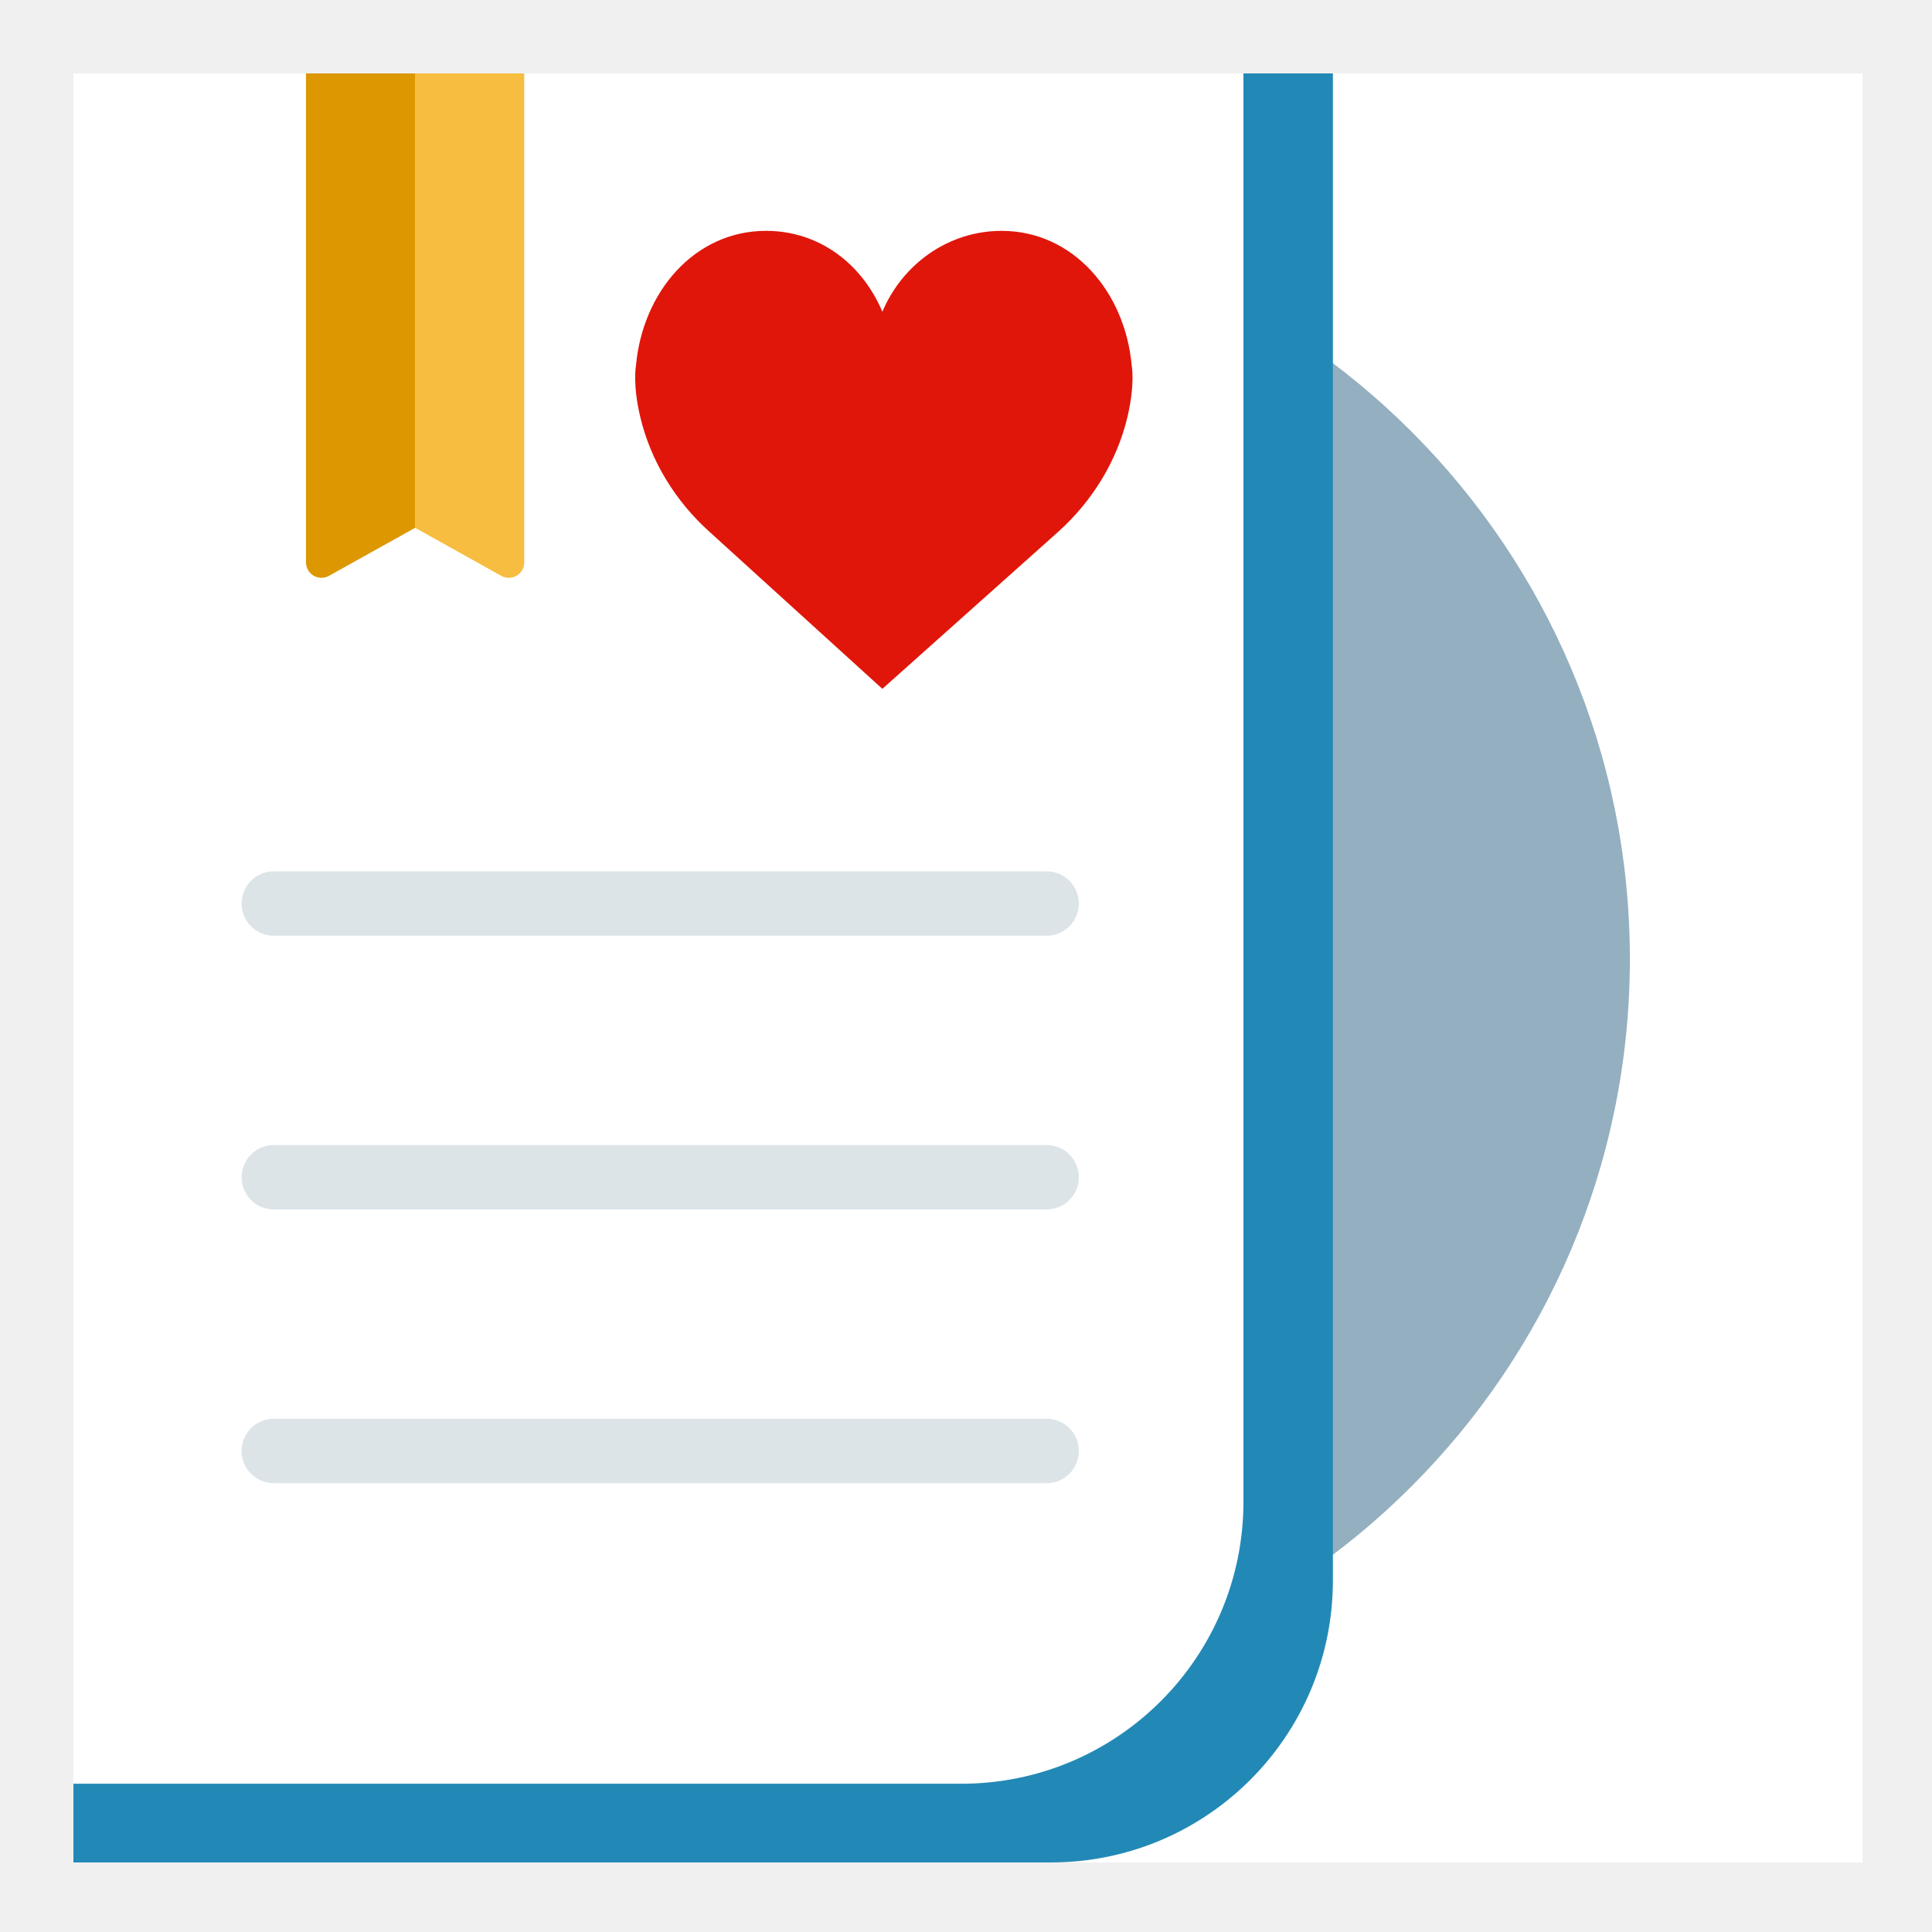
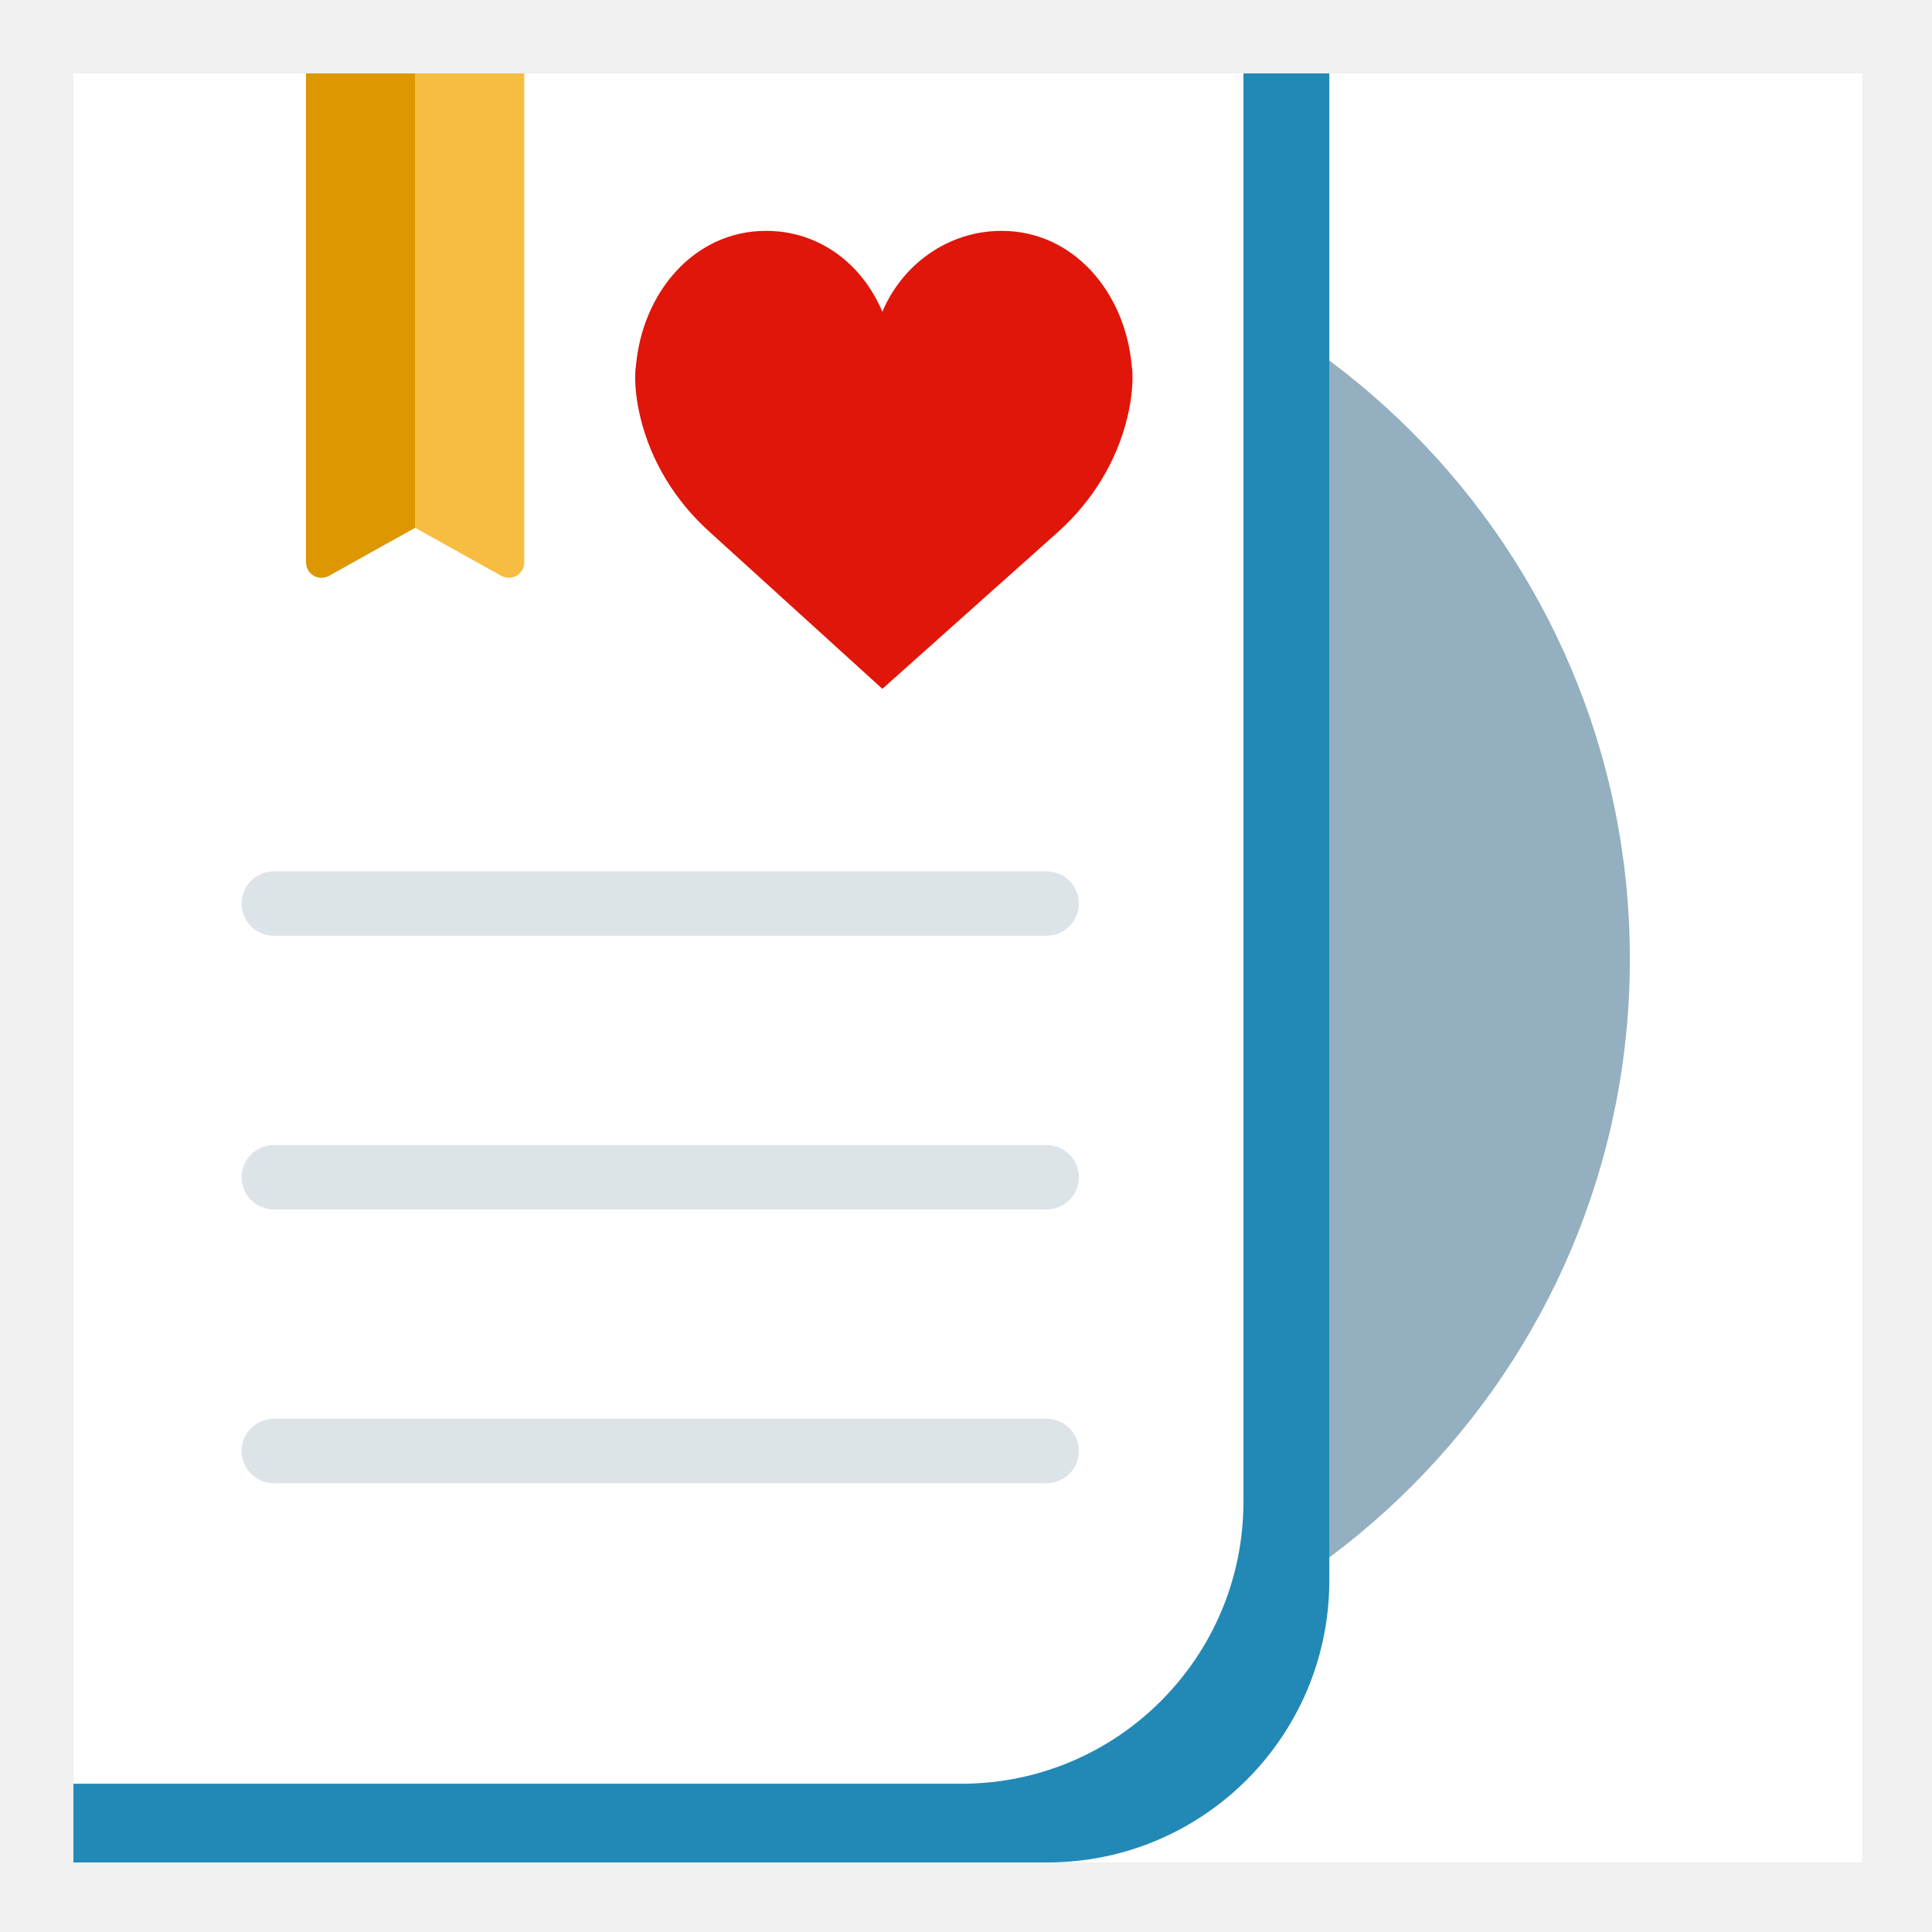
<svg xmlns="http://www.w3.org/2000/svg" xmlns:xlink="http://www.w3.org/1999/xlink" width="500px" height="500px" viewBox="0 0 500 500" version="1.1">
  <defs>
    <rect id="path-1" x="0" y="0" width="463" height="463" />
    <linearGradient x1="50.004%" y1="50%" x2="49.951%" y2="50%" id="linearGradient-3">
      <stop stop-color="#F7BD40" offset="0%" />
      <stop stop-color="#DD9700" offset="100%" />
    </linearGradient>
  </defs>
  <g id="logo-shadow" stroke="none" stroke-width="1" fill="none" fill-rule="evenodd">
    <g id="logo" transform="translate(19, 19)">
      <mask id="mask-2" fill="white">
        <use xlink:href="#path-1" />
      </mask>
      <use id="Rectangle-4" fill="#FFFFFF" fill-rule="nonzero" xlink:href="#path-1" />
      <circle id="Oval-2" fill="#94AFC0" fill-rule="nonzero" mask="url(#mask-2)" cx="209.739" cy="229.185" r="193.071" />
-       <path d="M-66.826,-2.778 L325.952,-2.778 L325.952,390 C325.952,430.317 293.269,463 252.952,463 L-66.826,463 C-107.143,463 -139.826,430.317 -139.826,390 L-139.826,70.222 C-139.826,29.905 -107.143,-2.778 -66.826,-2.778 Z" id="Rectangle" fill="#2289B6" fill-rule="nonzero" mask="url(#mask-2)" />
+       <path d="M-67.752,-2.778 L325.026,-2.778 L325.026,390 C325.026,430.317 292.343,463 252.026,463 L-67.752,463 C-108.069,463 -140.752,430.317 -140.752,390 L-140.752,70.222 C-140.752,29.905 -108.069,-2.778 -67.752,-2.778 Z" id="Rectangle" fill="#2289B6" fill-rule="nonzero" mask="url(#mask-2)" />
      <path d="M-72.382,-5.556 L302.802,-5.556 L302.802,369.628 C302.802,409.945 270.119,442.628 229.802,442.628 L-72.382,442.628 C-112.699,442.628 -145.382,409.945 -145.382,369.628 L-145.382,67.444 C-145.382,27.127 -112.699,-5.556 -72.382,-5.556 Z" id="Rectangle" fill="#FFFFFF" fill-rule="nonzero" mask="url(#mask-2)" />
      <g id="Group" stroke-width="1" fill-rule="evenodd" mask="url(#mask-2)" fill="#DCE4E8">
        <g transform="translate(43.522, 206.498)" fill-rule="nonzero" id="Rectangle-2">
          <rect x="0" y="0" width="216.684" height="16.668" rx="8.334" />
          <rect x="0" y="70.839" width="216.684" height="16.668" rx="8.334" />
          <rect x="0" y="141.678" width="216.684" height="16.668" rx="8.334" />
        </g>
      </g>
      <path d="M209.354,61.682 C214.549,49.358 226.417,40.747 240.22,40.747 C258.815,40.747 272.206,56.668 273.89,75.643 C273.89,75.643 274.799,80.353 272.799,88.833 C270.075,100.382 263.673,110.642 255.041,118.473 L209.354,159.272 L164.437,118.47 C155.805,110.642 149.403,100.379 146.679,88.83 C144.679,80.35 145.588,75.64 145.588,75.64 C147.272,56.665 160.663,40.744 179.258,40.744 C193.064,40.744 204.159,49.358 209.354,61.682 Z" id="Shape" fill="#E0160A" fill-rule="nonzero" mask="url(#mask-2)" />
      <path d="M60.19,0 L116.676,0 L116.676,126.535 C116.676,128.744 114.885,130.535 112.676,130.535 C111.994,130.535 111.324,130.361 110.729,130.029 L88.433,117.602 L66.137,130.029 C64.208,131.105 61.772,130.412 60.696,128.483 C60.364,127.887 60.19,127.217 60.19,126.535 L60.19,0 Z" id="Rectangle-3" fill="url(#linearGradient-3)" fill-rule="nonzero" mask="url(#mask-2)" />
    </g>
  </g>
</svg>
